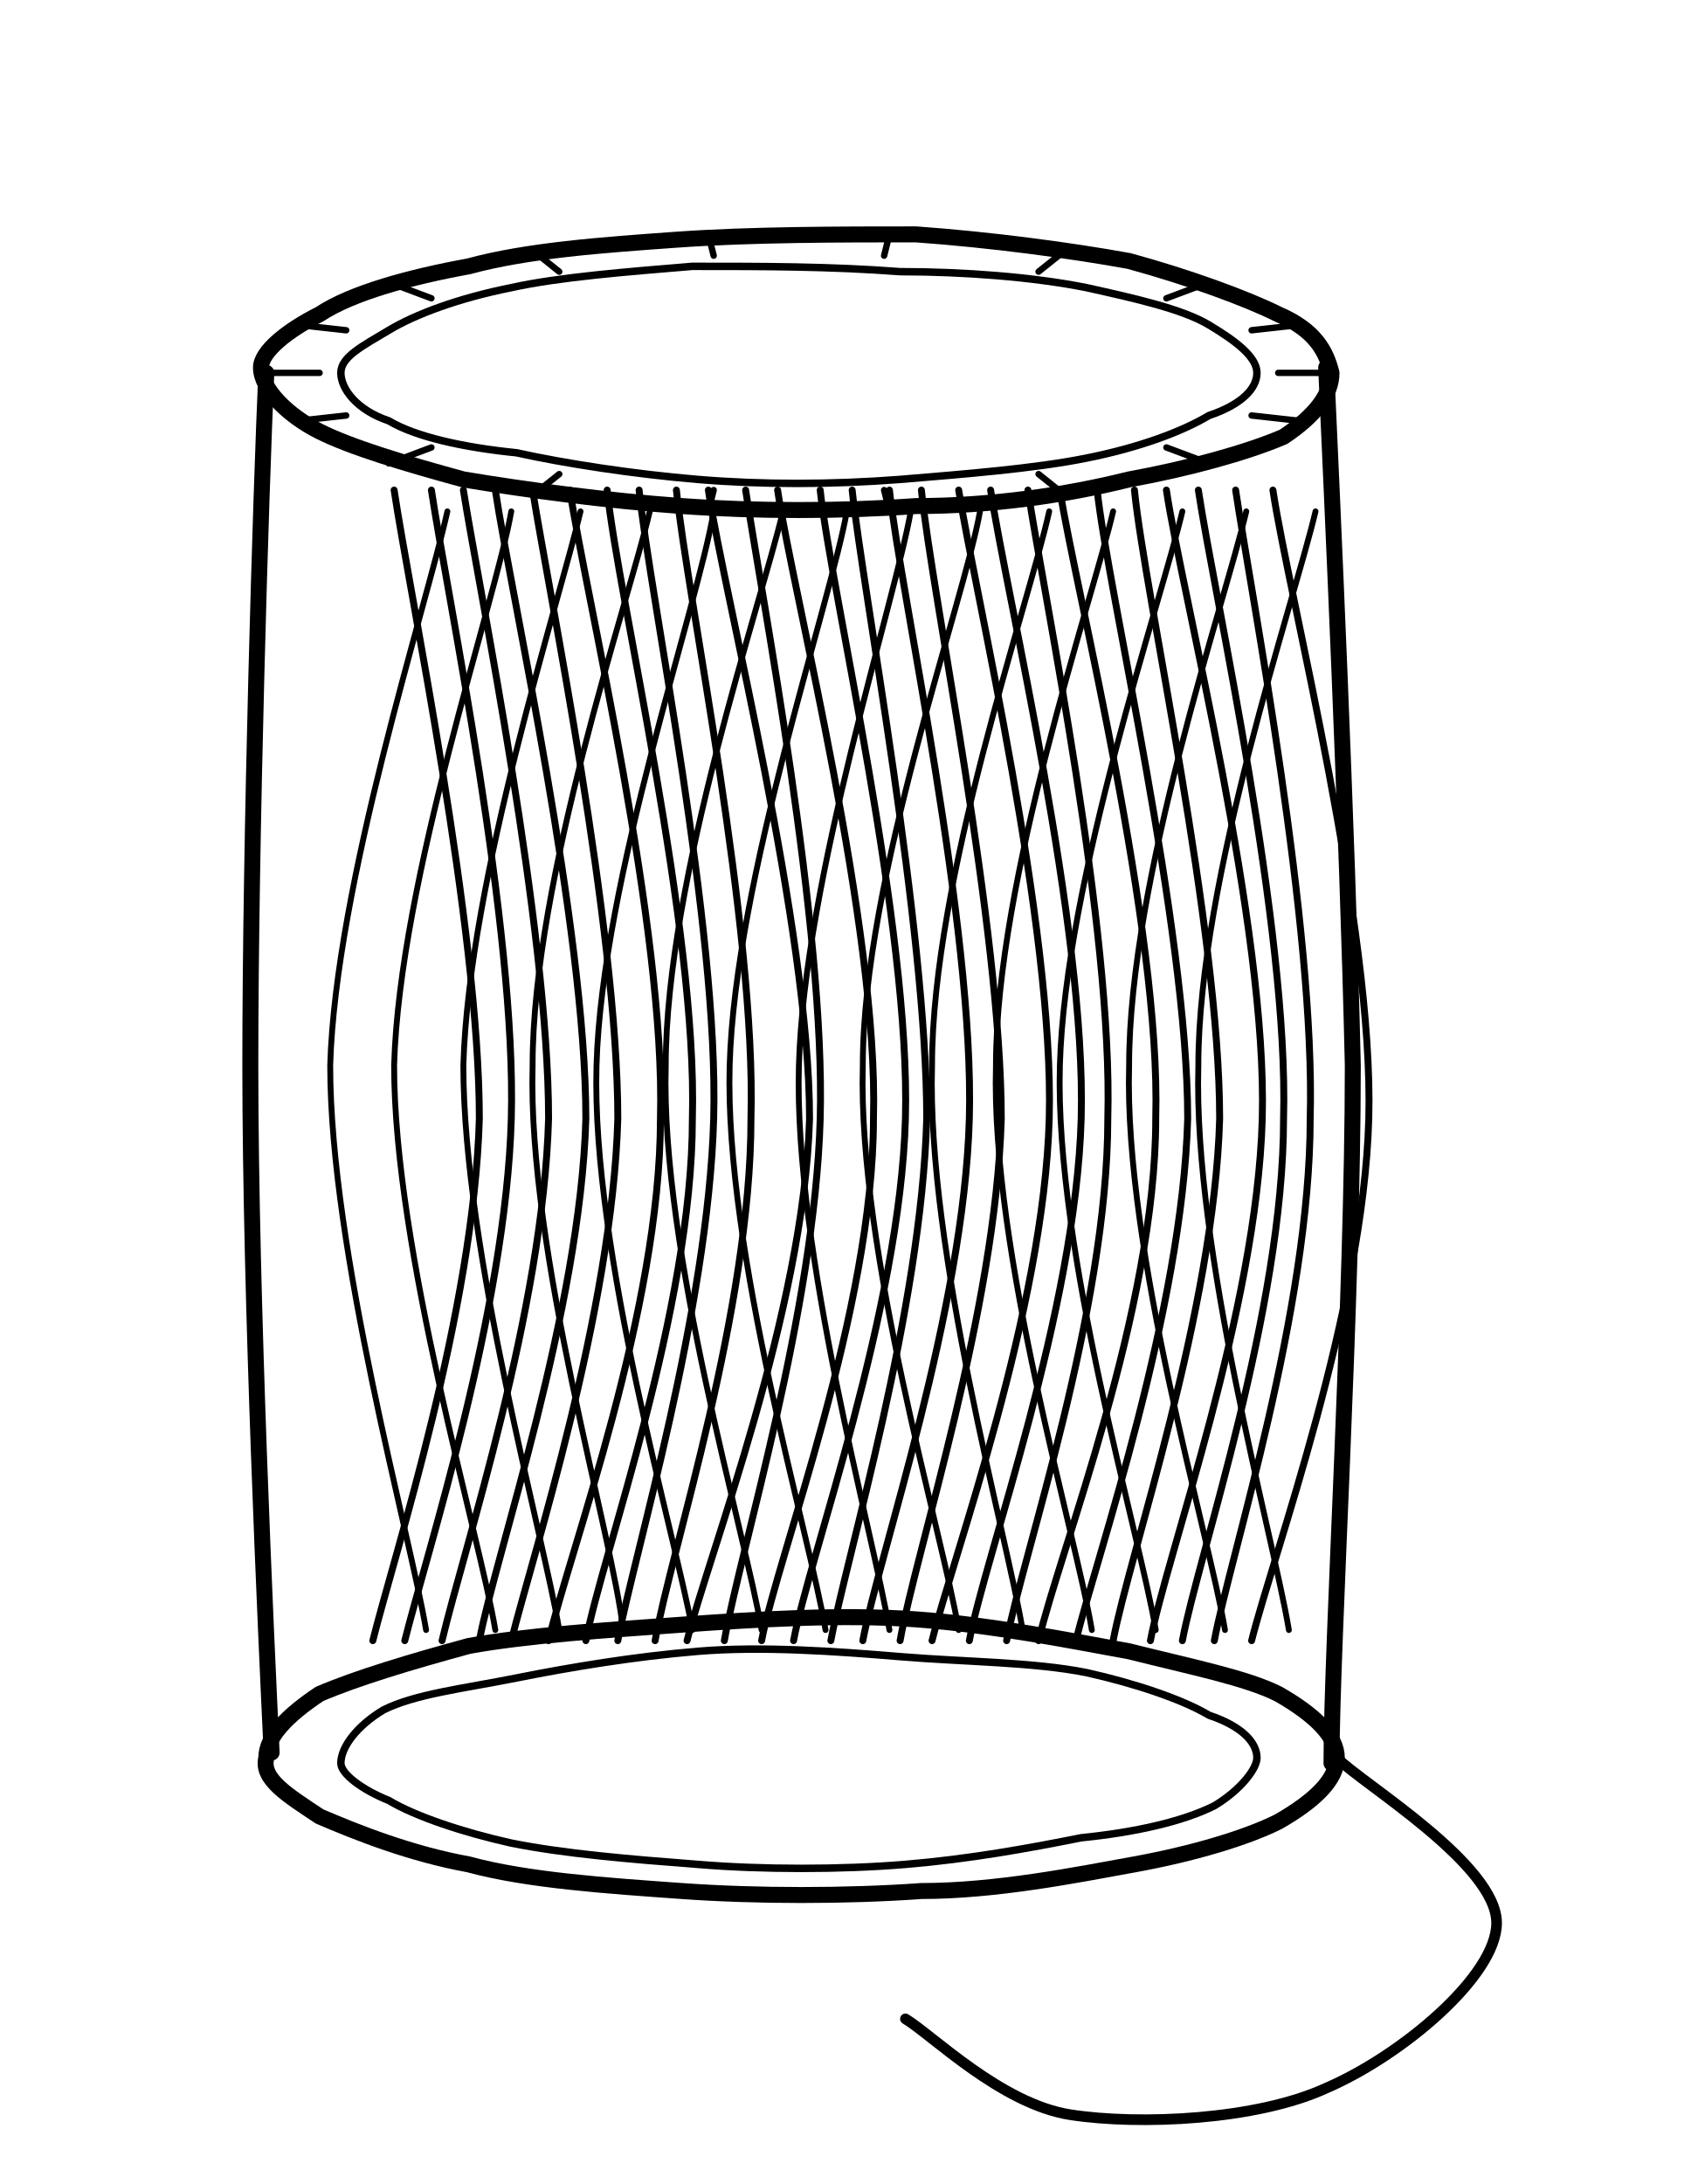
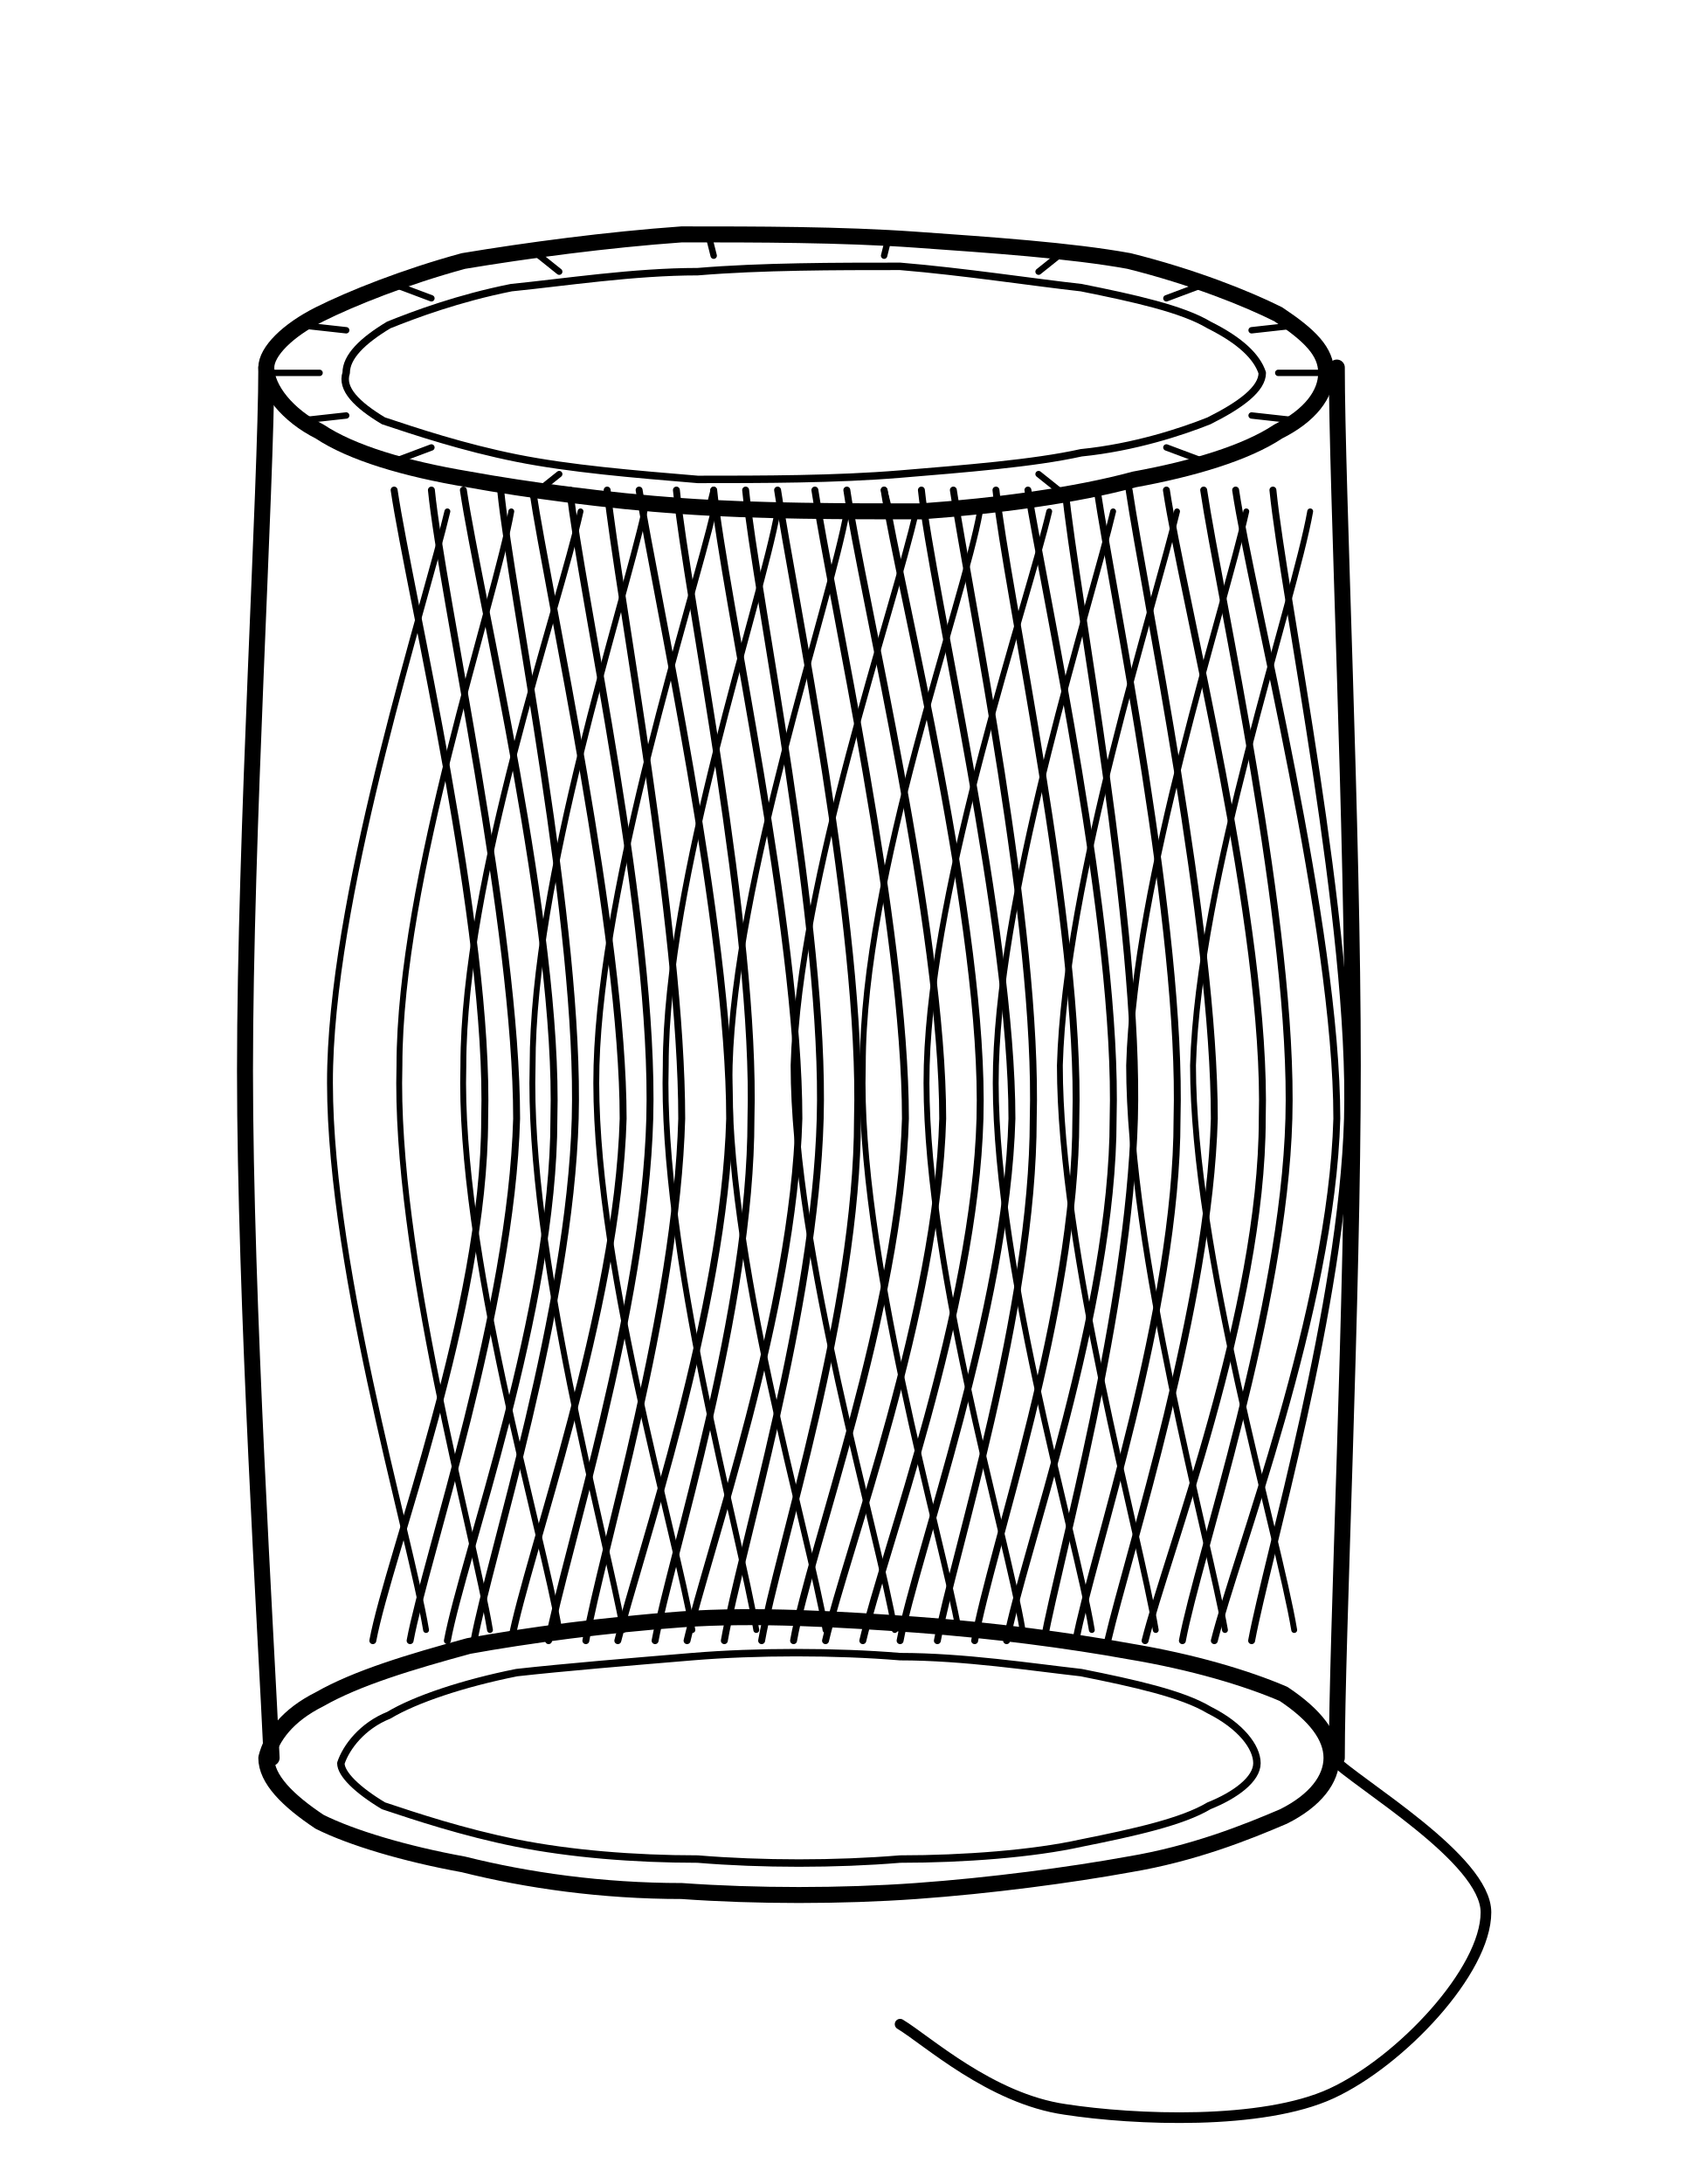
<svg xmlns="http://www.w3.org/2000/svg" viewBox="0 0 320 410" fill="none" stroke="currentColor" stroke-linecap="round" stroke-linejoin="round" aria-hidden="true" focusable="false">
-   <path d="M250 70C250 74 247 78 241 82C234 85 223 88 212 90C200 93 186 95 172 95C158 96 142 96 128 95C114 94 99 92 87 90C76 87 66 84 60 81C54 78 49 73 49 69C49 66 54 62 60 59C66 55 77 52 88 50C99 47 113 46 127 45C141 44 158 44 172 44C186 45 201 47 212 49C223 52 234 56 240 59C247 62 249 66 250 70Z" stroke-width="3" />
-   <path d="M236 70C236 73 233 76 227 78C222 81 214 84 204 86C194 88 181 89 169 90C156 91 143 91 131 90C119 89 106 87 97 85C87 84 78 82 73 79C67 77 64 73 64 70C64 67 68 65 73 62C78 59 86 56 96 54C105 52 118 51 130 50C143 50 156 50 169 51C181 51 194 52 204 54C213 56 222 58 227 61C232 64 236 67 236 70Z" stroke-width="1.4" />
-   <path d="M251 330C251 334 247 338 240 342C234 345 224 348 213 350C202 352 187 355 173 355C159 356 142 356 128 355C114 354 99 353 88 350C77 348 67 344 60 341C54 337 49 334 50 330C50 326 54 322 60 318C67 315 77 312 88 309C99 307 114 306 128 305C142 304 158 303 172 304C186 305 201 308 212 310C224 313 234 315 240 318C247 322 251 326 251 330Z" stroke-width="3" />
-   <path d="M236 330C236 332 233 336 228 339C222 342 213 344 203 345C193 347 182 349 170 350C158 351 143 351 131 350C118 349 106 348 96 346C87 344 78 341 73 338C68 336 64 333 64 331C64 328 67 324 72 321C78 318 87 317 97 315C107 313 119 311 131 310C143 309 157 310 169 311C181 312 194 312 204 314C213 316 222 319 227 322C233 324 236 327 236 330Z" stroke-width="1.4" />
-   <path d="M50 70C49 92 47 157 47 200C47 244 50 308 51 329" stroke-width="3" />
-   <path d="M249 69C250 91 253 156 254 200C254 244 250 309 250 331" stroke-width="3" />
-   <path d="M74 92C77 112 90 174 90 210C89 246 74 292 70 308" stroke-width="1.3" />
-   <path d="M81 92C84 112 97 174 96 210C95 246 80 292 76 308" stroke-width="1.3" />
-   <path d="M87 92C90 111 103 174 103 210C102 246 87 291 83 308" stroke-width="1.3" />
-   <path d="M93 92C96 112 110 174 110 210C109 246 93 292 90 308" stroke-width="1.3" />
-   <path d="M100 92C103 111 116 174 116 210C115 246 100 292 96 308" stroke-width="1.3" />
-   <path d="M107 92C110 112 125 174 124 210C124 246 107 291 103 308" stroke-width="1.3" />
-   <path d="M114 92C116 112 131 174 130 210C130 246 113 292 110 308" stroke-width="1.3" />
-   <path d="M120 92C122 112 135 174 134 210C133 246 119 292 116 308" stroke-width="1.3" />
-   <path d="M127 92C129 112 142 174 141 210C141 246 126 291 123 308" stroke-width="1.3" />
-   <path d="M133 92C136 112 152 174 152 210C151 246 133 292 129 308" stroke-width="1.3" />
-   <path d="M140 92C143 112 155 174 154 210C153 246 139 291 136 308" stroke-width="1.3" />
-   <path d="M146 92C149 112 165 174 164 210C164 246 146 292 143 308" stroke-width="1.3" />
-   <path d="M154 92C156 111 171 174 170 210C169 246 152 292 149 308" stroke-width="1.3" />
-   <path d="M160 92C162 111 174 174 174 210C173 246 159 292 156 308" stroke-width="1.3" />
-   <path d="M167 92C169 111 183 174 182 210C181 246 165 292 162 308" stroke-width="1.3" />
-   <path d="M173 92C175 112 188 174 188 210C187 246 172 291 169 308" stroke-width="1.3" />
-   <path d="M180 92C183 111 198 174 197 210C196 246 179 292 175 308" stroke-width="1.3" />
-   <path d="M186 92C189 112 204 174 203 210C202 246 185 292 182 308" stroke-width="1.3" />
-   <path d="M193 92C196 112 209 174 208 210C208 246 192 292 189 308" stroke-width="1.3" />
-   <path d="M199 92C202 111 218 174 217 210C217 246 199 291 195 308" stroke-width="1.3" />
-   <path d="M206 92C208 111 223 174 223 210C222 246 206 292 202 308" stroke-width="1.3" />
-   <path d="M213 92C215 112 229 174 229 210C228 246 212 292 209 308" stroke-width="1.3" />
-   <path d="M219 92C222 112 238 174 237 210C236 246 219 292 216 308" stroke-width="1.3" />
-   <path d="M225 92C228 112 242 174 241 210C241 246 225 292 222 308" stroke-width="1.3" />
-   <path d="M232 92C235 112 247 174 246 210C246 246 231 292 228 308" stroke-width="1.3" />
-   <path d="M239 92C242 112 258 174 257 210C256 246 239 292 235 308" stroke-width="1.3" />
-   <path d="M80 306C77 288 62 235 62 200C63 166 80 114 84 96" stroke-width="1.1" />
-   <path d="M93 306C90 288 74 235 74 200C75 165 93 113 96 96" stroke-width="1.1" />
-   <path d="M105 306C102 288 87 235 87 200C88 165 105 113 109 96" stroke-width="1.1" />
-   <path d="M117 306C115 288 99 235 100 200C100 165 118 113 122 96" stroke-width="1.1" />
-   <path d="M130 306C127 289 111 235 112 200C113 165 131 114 134 96" stroke-width="1.1" />
-   <path d="M143 306C140 288 124 235 125 200C125 165 143 113 147 96" stroke-width="1.1" />
+   <path d="M249 70C249 74 246 78 240 81C234 85 224 88 213 90C202 93 187 95 173 96C159 96 142 96 128 95C114 94 99 92 88 90C76 88 66 85 60 81C54 78 50 73 50 69C50 66 54 62 60 59C66 56 76 52 87 49C99 47 114 45 128 44C142 44 158 44 172 45C186 46 201 47 212 49C224 52 234 56 240 59C246 63 249 66 249 70Z" stroke-width="3" />
+   <path d="M237 70C237 73 233 76 227 79C222 81 213 84 203 85C194 87 181 88 169 89C157 90 143 90 131 90C119 89 107 88 97 86C87 84 78 81 72 79C67 76 64 73 65 70C65 67 68 64 73 61C78 59 86 56 96 54C106 53 119 51 131 51C143 50 157 50 169 50C181 51 194 53 203 54C213 56 222 58 227 61C233 64 236 67 237 70Z" stroke-width="1.4" />
+   <path d="M250 330C250 334 247 338 241 341C234 344 224 348 212 350C201 352 186 354 172 355C158 356 142 356 128 355C113 355 99 353 87 350C76 348 66 345 60 342C54 338 50 334 50 330C51 326 54 322 60 319C67 315 77 312 88 309C99 307 114 305 128 304C142 303 158 304 172 305C186 306 201 308 212 310C224 312 234 315 241 318C247 322 250 326 250 330Z" stroke-width="3" />
+   <path d="M236 331C236 334 232 337 227 339C222 342 213 344 203 346C194 348 181 349 169 349C157 350 143 350 131 349C119 349 107 348 97 346C87 344 78 341 72 339C67 336 64 333 64 331C65 328 68 324 73 322C78 319 87 316 97 314C106 313 118 312 130 311C142 310 157 310 169 311C181 311 194 313 203 314C213 316 222 318 227 321C233 324 236 328 236 331Z" stroke-width="1.4" />
+   <path d="M50 69C50 91 46 157 46 201C46 244 50 308 51 330" stroke-width="3" />
+   <path d="M251 69C251 91 254 156 254 200C254 243 251 308 251 330" stroke-width="3" />
+   <path d="M74 92C77 112 92 174 91 210C91 246 73 292 70 308" stroke-width="1.3" />
+   <path d="M81 92C83 112 97 174 97 210C96 246 80 292 77 308" stroke-width="1.3" />
+   <path d="M87 92C90 112 105 174 104 210C104 246 87 292 84 308" stroke-width="1.3" />
+   <path d="M94 92C96 112 109 174 108 210C107 246 92 292 89 308" stroke-width="1.3" />
+   <path d="M100 92C103 112 117 175 117 210C116 246 99 292 96 308" stroke-width="1.3" />
+   <path d="M107 92C109 111 123 173 122 210C121 246 106 292 103 308" stroke-width="1.3" />
+   <path d="M114 92C116 111 128 174 128 210C127 246 113 291 110 308" stroke-width="1.3" />
+   <path d="M120 92C123 111 137 174 137 210C136 246 120 292 116 308" stroke-width="1.3" />
+   <path d="M127 92C129 112 142 174 141 210C141 246 126 292 123 308" stroke-width="1.3" />
+   <path d="M134 92C136 112 150 174 150 210C149 246 133 291 129 308" stroke-width="1.3" />
+   <path d="M140 92C142 112 155 174 154 210C153 246 139 291 136 308" stroke-width="1.3" />
+   <path d="M146 92C149 112 162 174 161 210C161 246 146 291 143 308" stroke-width="1.3" />
+   <path d="M153 92C156 112 170 174 170 210C169 246 152 291 149 308" stroke-width="1.3" />
+   <path d="M159 92C162 112 177 174 177 210C176 246 159 291 155 308" stroke-width="1.3" />
+   <path d="M166 92C169 111 185 174 184 210C183 246 166 291 162 308" stroke-width="1.3" />
+   <path d="M173 92C175 111 190 174 190 210C189 246 172 292 169 308" stroke-width="1.3" />
+   <path d="M179 92C182 112 195 174 194 210C194 246 179 292 176 308" stroke-width="1.3" />
+   <path d="M187 92C189 111 203 174 202 210C202 246 186 291 183 308" stroke-width="1.3" />
+   <path d="M193 92C196 111 210 174 209 210C209 246 192 292 189 308" stroke-width="1.3" />
+   <path d="M200 92C202 112 214 174 213 210C212 246 199 292 196 308" stroke-width="1.3" />
+   <path d="M206 92C209 112 222 174 221 210C221 246 205 292 202 308" stroke-width="1.3" />
+   <path d="M212 92C215 112 228 174 228 210C227 245 212 291 208 308" stroke-width="1.3" />
+   <path d="M219 92C222 112 238 174 237 210C237 246 219 292 215 308" stroke-width="1.3" />
+   <path d="M226 92C229 112 243 174 242 210C241 246 225 292 222 308" stroke-width="1.3" />
+   <path d="M232 92C235 112 251 174 251 210C250 246 232 292 228 308" stroke-width="1.3" />
+   <path d="M239 92C241 112 254 174 253 210C252 245 238 292 235 308" stroke-width="1.3" />
+   <path d="M80 306C77 288 61 235 62 200C63 165 80 113 84 96" stroke-width="1.1" />
+   <path d="M92 306C89 288 74 235 75 200C75 165 93 113 96 96" stroke-width="1.1" />
+   <path d="M105 306C102 288 86 235 87 200C87 165 105 114 109 96" stroke-width="1.1" />
+   <path d="M117 306C114 289 99 235 100 200C100 165 117 114 121 96" stroke-width="1.1" />
+   <path d="M130 306C127 288 111 235 112 200C113 165 130 113 134 96" stroke-width="1.1" />
+   <path d="M142 306C139 288 124 235 125 200C125 165 143 113 146 96" stroke-width="1.1" />
  <path d="M155 306C152 288 136 235 137 200C138 165 156 113 159 96" stroke-width="1.1" />
-   <path d="M167 306C164 288 149 235 150 200C151 165 168 113 171 96" stroke-width="1.1" />
-   <path d="M180 306C177 288 161 235 162 200C162 165 181 113 184 96" stroke-width="1.1" />
-   <path d="M192 306C189 288 174 235 175 200C175 165 193 114 197 96" stroke-width="1.1" />
-   <path d="M205 306C202 288 186 235 187 200C187 165 205 113 209 96" stroke-width="1.1" />
-   <path d="M217 306C214 288 198 235 199 200C200 165 218 113 222 96" stroke-width="1.1" />
-   <path d="M230 306C227 288 211 235 212 200C212 165 230 113 234 96" stroke-width="1.1" />
-   <path d="M242 306C239 288 224 235 225 200C225 165 243 113 247 96" stroke-width="1.1" />
+   <path d="M168 306C165 288 149 235 149 200C150 165 168 114 172 96" stroke-width="1.1" />
+   <path d="M180 306C177 289 161 235 162 200C162 164 181 113 184 96" stroke-width="1.1" />
+   <path d="M192 306C189 288 173 235 174 200C175 165 193 113 197 96" stroke-width="1.1" />
+   <path d="M205 306C202 288 186 235 187 200C188 165 205 113 209 96" stroke-width="1.1" />
+   <path d="M217 306C214 288 199 235 199 200C200 165 217 113 221 96" stroke-width="1.1" />
+   <path d="M230 306C227 289 212 235 212 200C213 165 230 114 234 96" stroke-width="1.1" />
+   <path d="M243 306C240 288 224 235 224 200C225 165 243 113 246 96" stroke-width="1.1" />
  <line x1="240" y1="70" x2="250" y2="70" stroke-width="1.2" />
  <line x1="235" y1="78" x2="244" y2="79" stroke-width="1.2" />
  <line x1="219" y1="84" x2="227" y2="87" stroke-width="1.2" />
  <line x1="195" y1="89" x2="200" y2="93" stroke-width="1.2" />
  <line x1="166" y1="92" x2="167" y2="96" stroke-width="1.2" />
  <line x1="134" y1="92" x2="133" y2="96" stroke-width="1.2" />
  <line x1="105" y1="89" x2="100" y2="93" stroke-width="1.2" />
  <line x1="81" y1="84" x2="73" y2="87" stroke-width="1.2" />
  <line x1="65" y1="78" x2="56" y2="79" stroke-width="1.2" />
  <line x1="60" y1="70" x2="50" y2="70" stroke-width="1.2" />
  <line x1="65" y1="62" x2="56" y2="61" stroke-width="1.2" />
  <line x1="81" y1="56" x2="73" y2="53" stroke-width="1.2" />
  <line x1="105" y1="51" x2="100" y2="47" stroke-width="1.2" />
  <line x1="134" y1="48" x2="133" y2="44" stroke-width="1.2" />
  <line x1="166" y1="48" x2="167" y2="44" stroke-width="1.2" />
  <line x1="195" y1="51" x2="200" y2="47" stroke-width="1.2" />
  <line x1="219" y1="56" x2="227" y2="53" stroke-width="1.2" />
  <line x1="235" y1="62" x2="244" y2="61" stroke-width="1.2" />
-   <path d="M251 330C256 335 281 350 281 361C281 371 263 386 249 392C236 398 214 399 201 397C188 395 175 382 170 379" stroke-width="2" />
+   <path d="M250 330C255 335 279 349 279 359C279 370 263 387 250 393C237 399 213 398 200 396C186 394 174 383 169 380" stroke-width="2" />
</svg>
